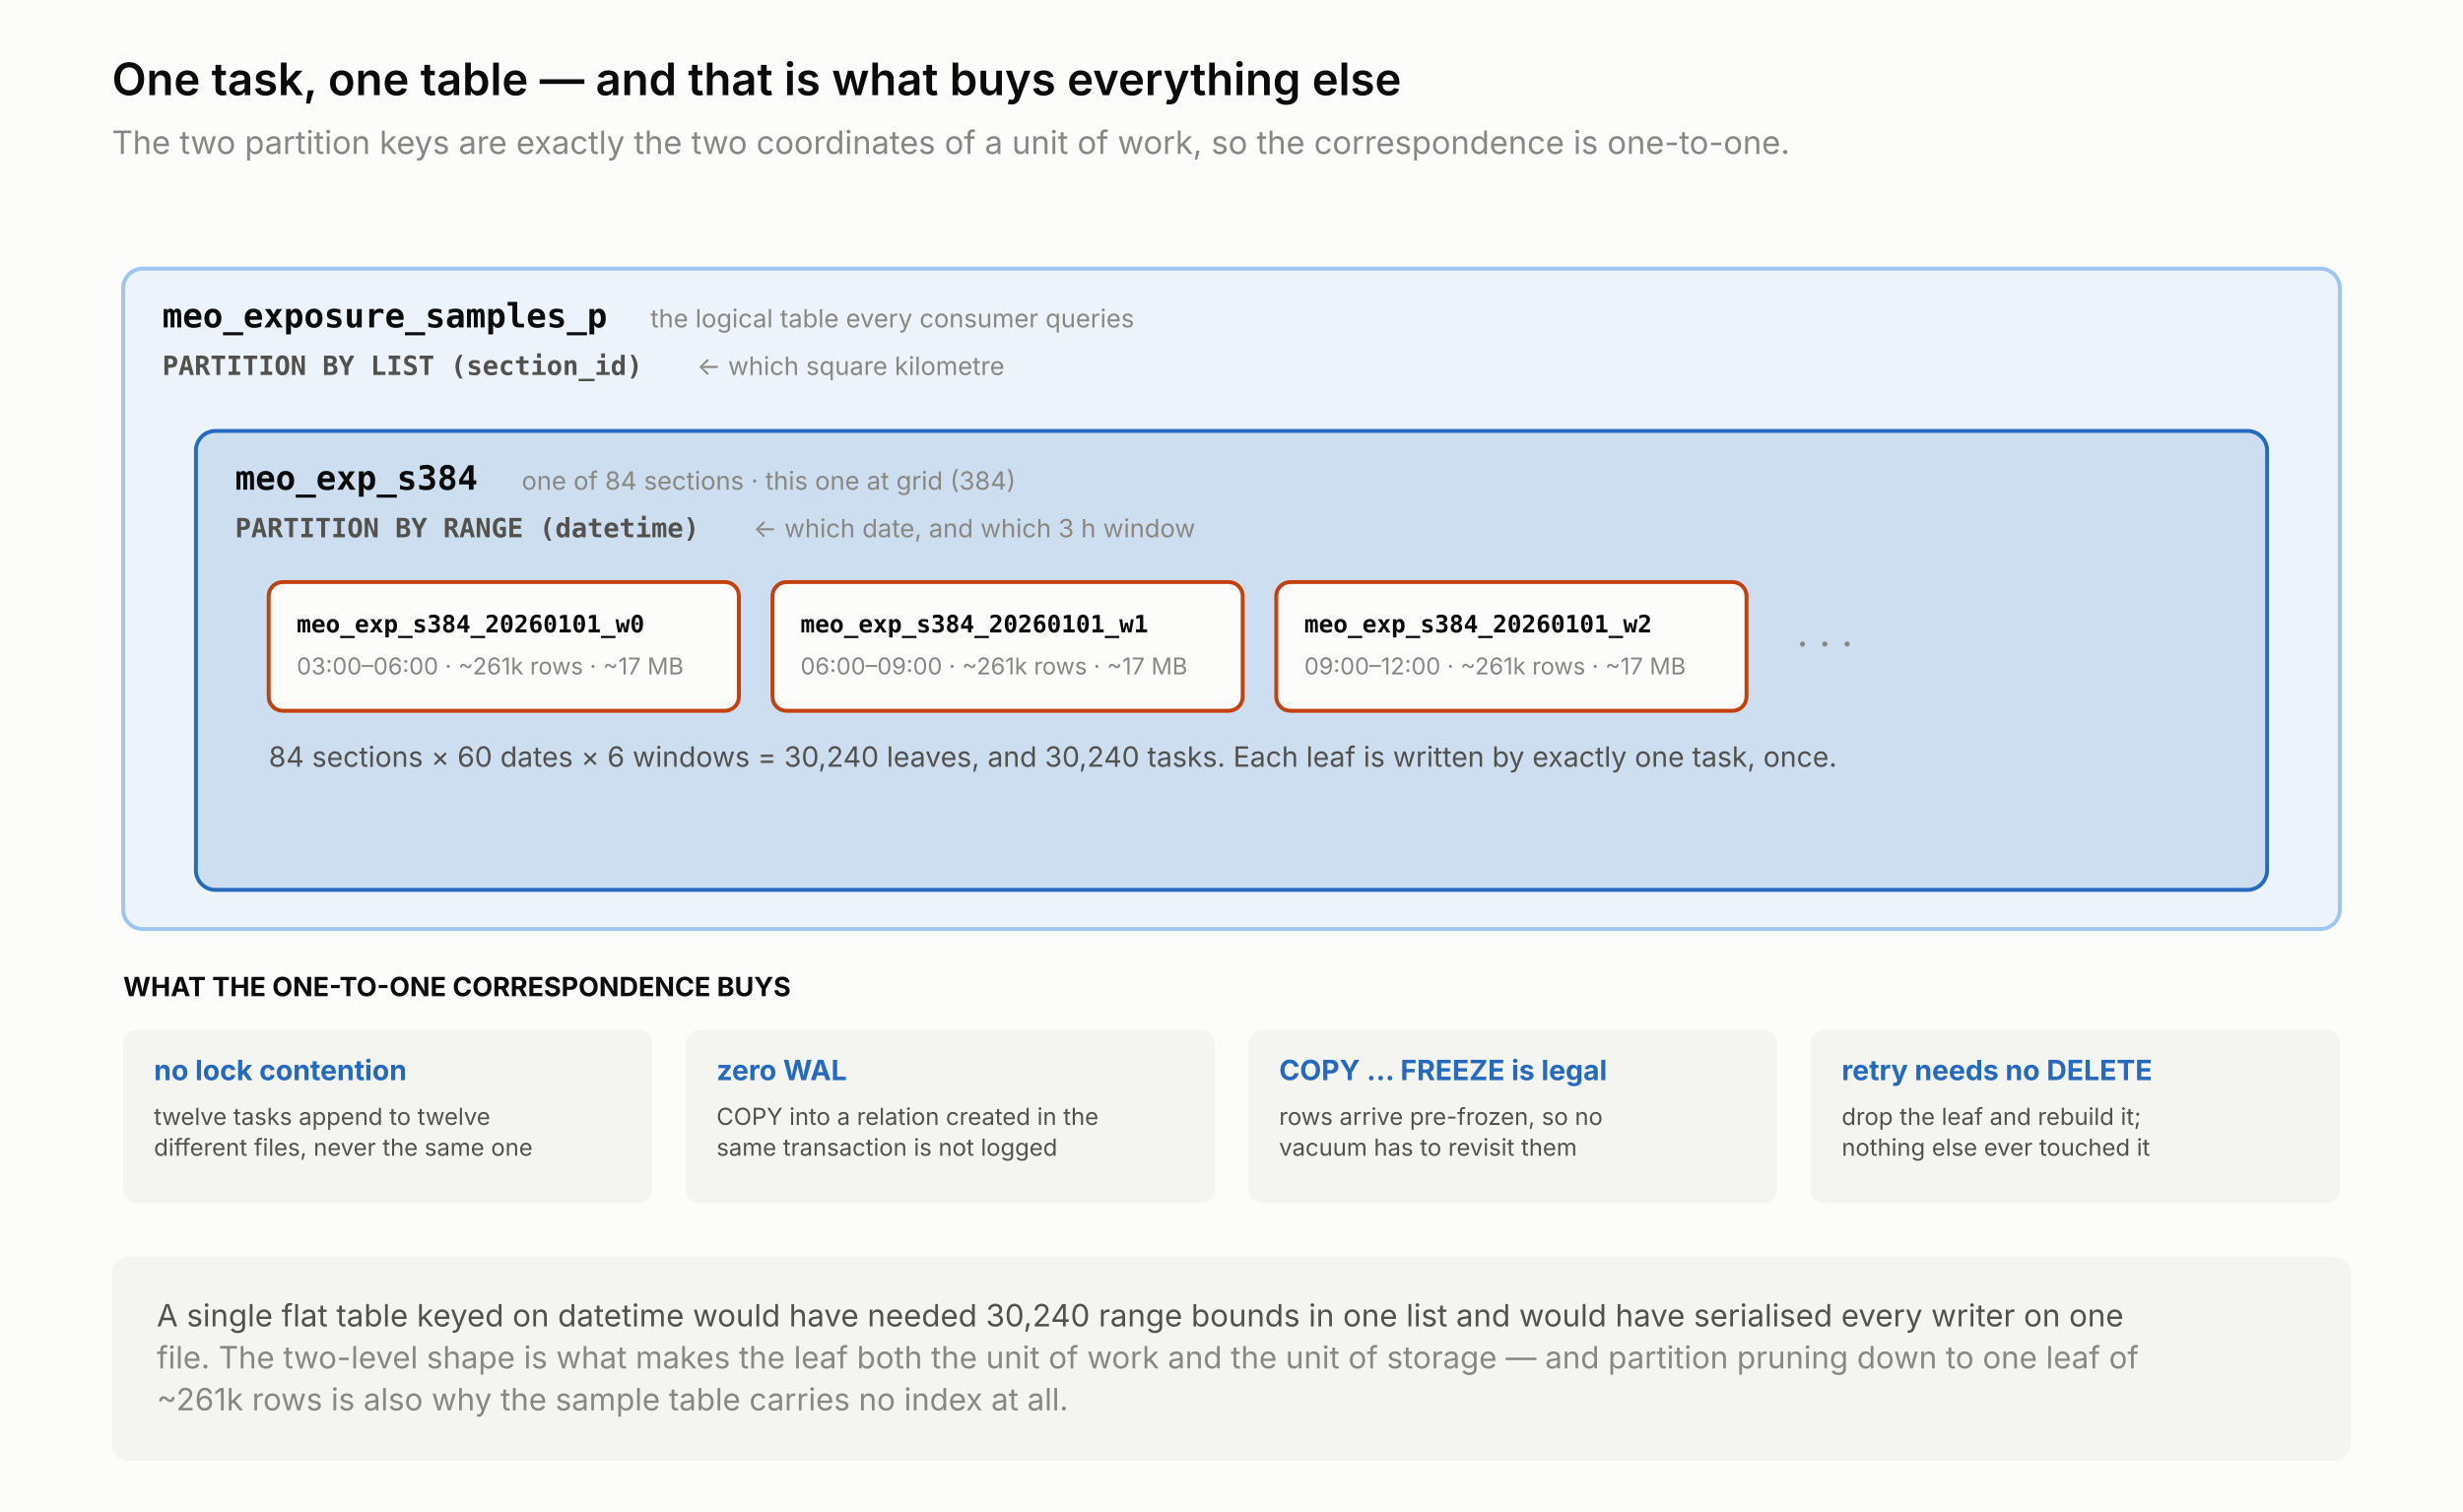
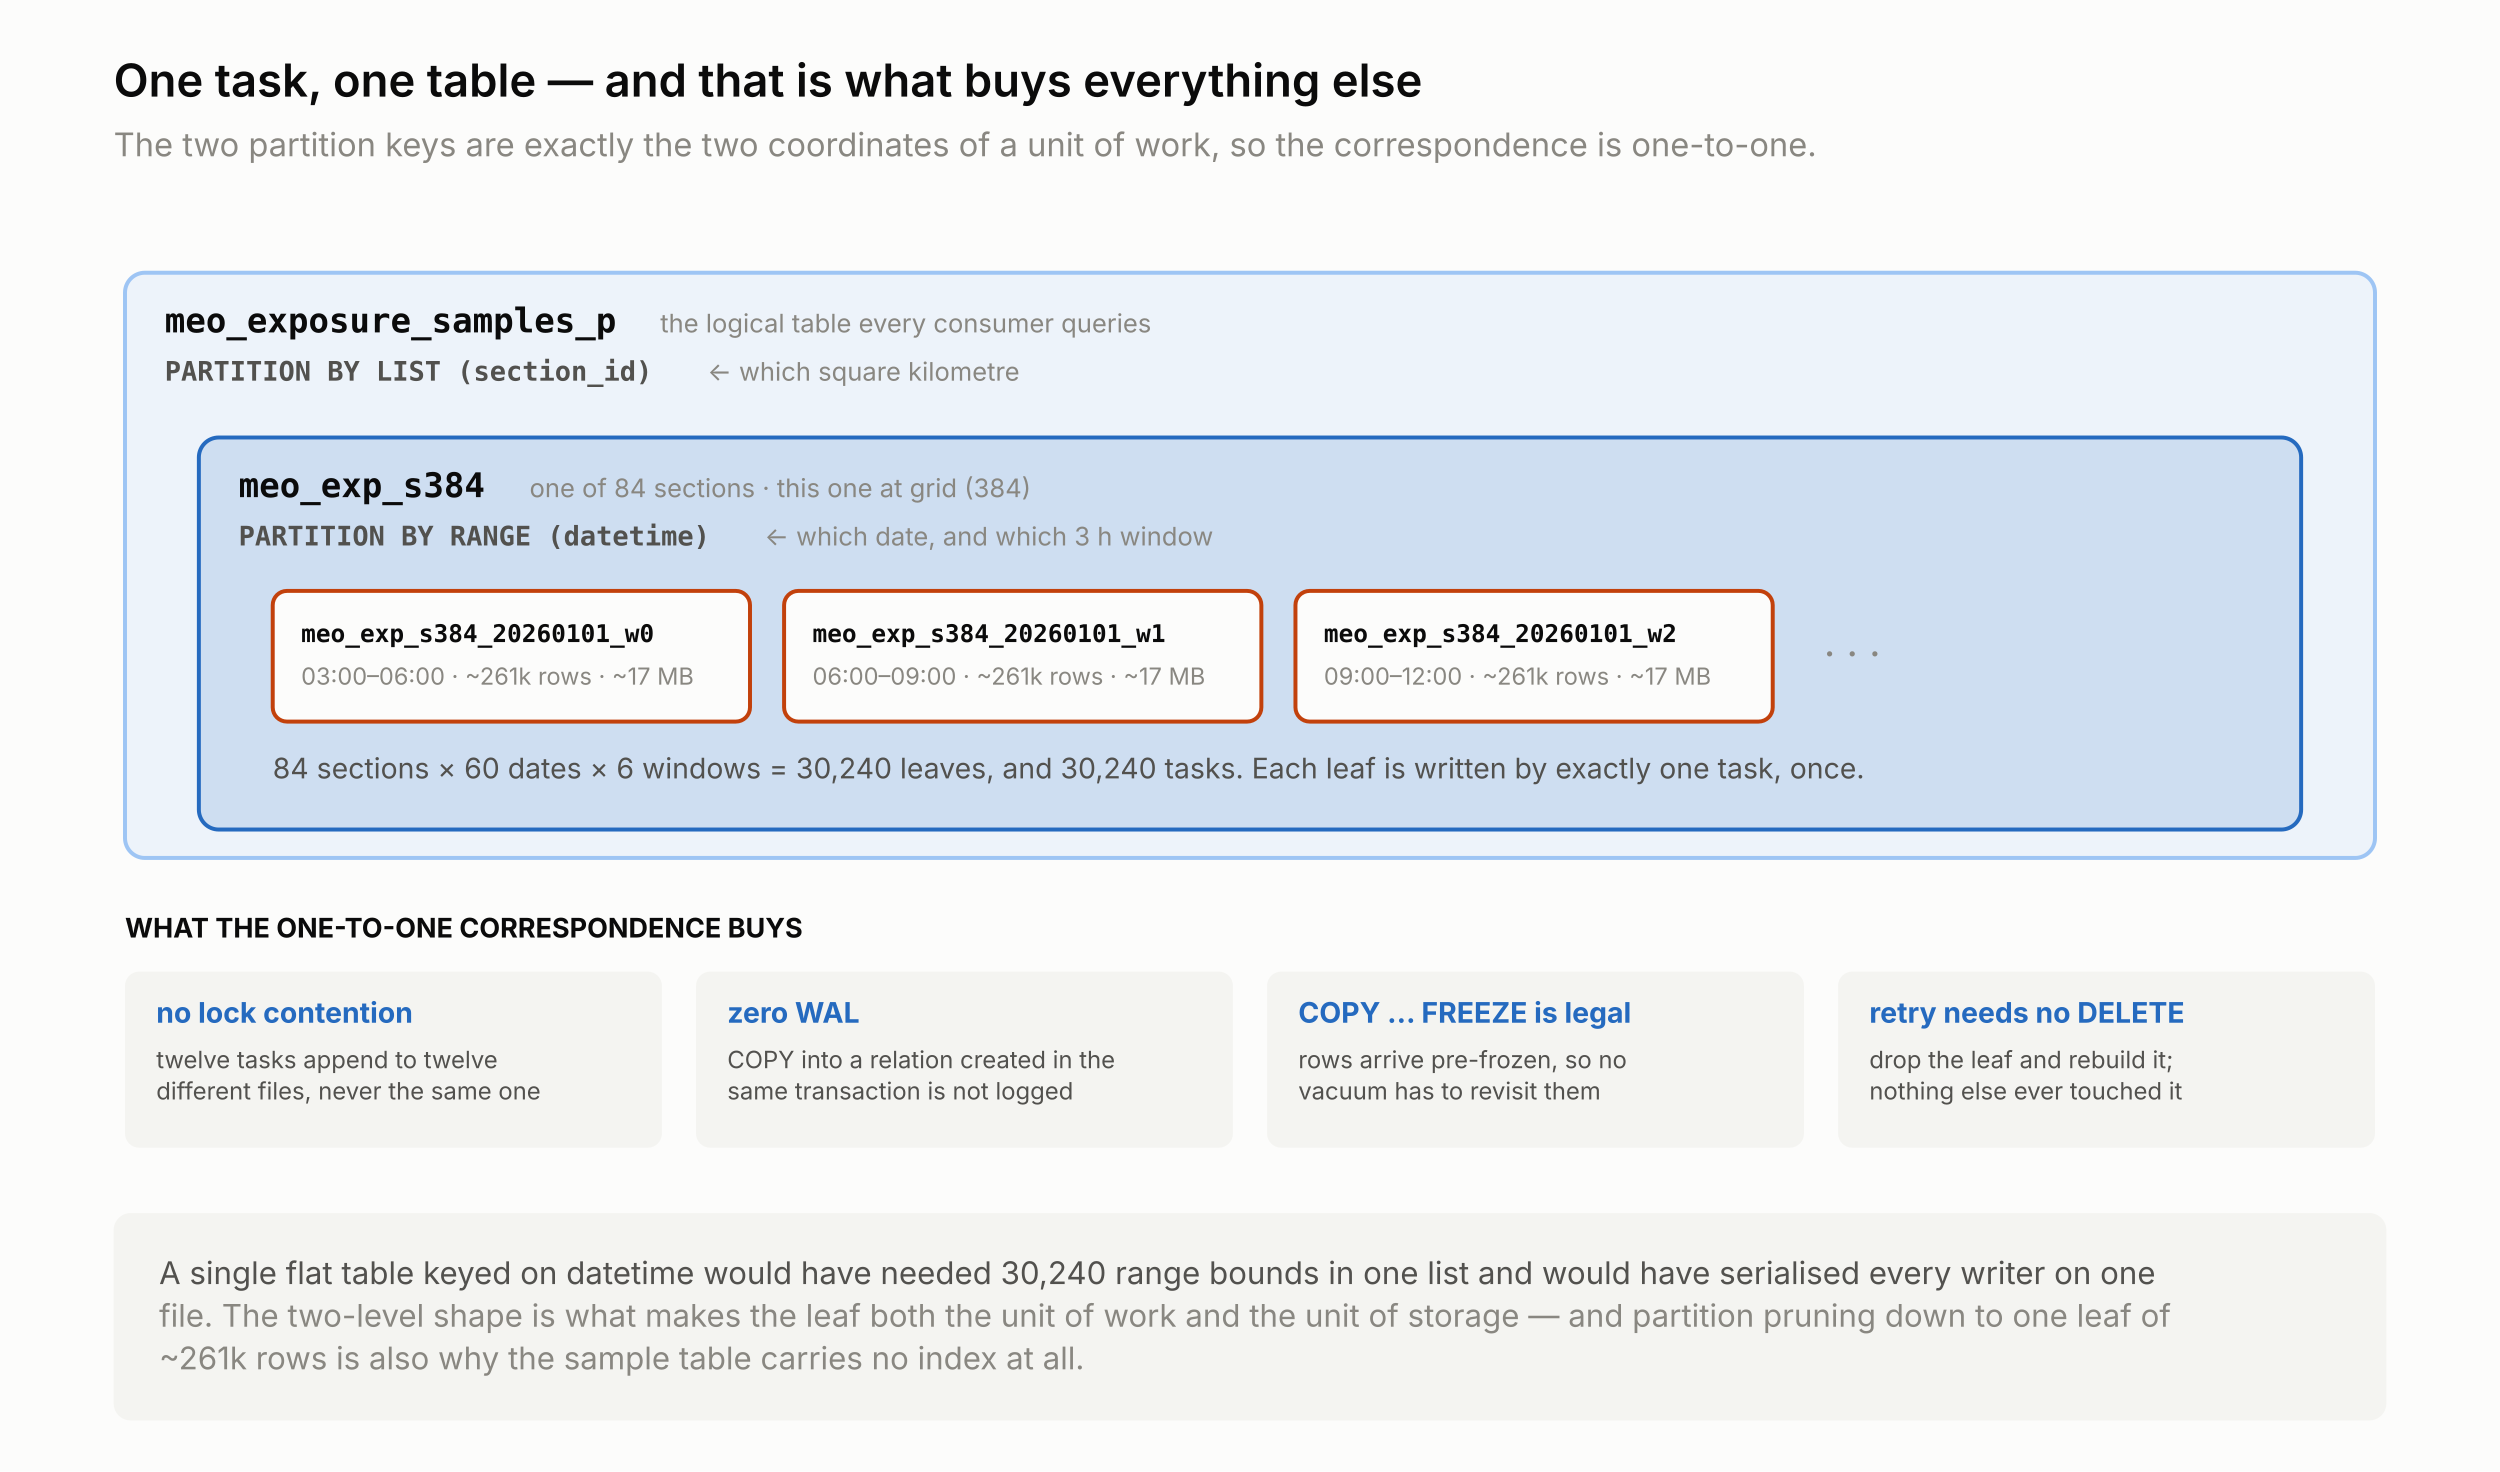
- <svg xmlns="http://www.w3.org/2000/svg" width="880" height="540" viewBox="0 0 880 540" role="img" aria-label="The two-level partition tree. meo_exposure_samples_p is partitioned by LIST(section_id), each section by RANGE(datetime) into 6 windows per date, so one leaf is exactly one task: 30,240 tasks and 30,240 leaves of ~261k rows each.">
-   <rect width="880" height="540" fill="#fcfcfb" />
+ <svg xmlns="http://www.w3.org/2000/svg" width="880" height="518" viewBox="0 0 880 518" role="img" aria-label="The two-level partition tree. meo_exposure_samples_p is partitioned by LIST(section_id), each section by RANGE(datetime) into 6 windows per date, so one leaf is exactly one task: 30,240 tasks and 30,240 leaves of ~261k rows each.">
+   <rect width="880" height="518" fill="#fcfcfb" />
  <text x="40.0" y="34.0" font-family="system-ui,-apple-system,'Segoe UI',sans-serif" font-size="16" font-weight="600" fill="#0b0b0b" text-anchor="start" style="font-variant-numeric:tabular-nums">One task, one table — and that is what buys everything else</text>
  <text x="40.0" y="55.0" font-family="system-ui,-apple-system,'Segoe UI',sans-serif" font-size="11.5" font-weight="400" fill="#898781" text-anchor="start" style="font-variant-numeric:tabular-nums">The two partition keys are exactly the two coordinates of a unit of work, so the correspondence is one-to-one.</text>
-   <rect x="44.0" y="96.0" width="792.0" height="236.0" rx="7" fill="#9ec5f4" opacity="0.16" />
-   <rect x="44.0" y="96.0" width="792.0" height="236.0" rx="7" fill="none" stroke="#9ec5f4" stroke-width="1.4" />
+   <rect x="44.0" y="96.0" width="792.0" height="206.0" rx="7" fill="#9ec5f4" opacity="0.16" />
+   <rect x="44.0" y="96.0" width="792.0" height="206.0" rx="7" fill="none" stroke="#9ec5f4" stroke-width="1.4" />
  <text x="58.0" y="117.0" font-family="ui-monospace,'SF Mono',Menlo,Consolas,monospace" font-size="12" font-weight="700" fill="#0b0b0b" text-anchor="start" style="font-variant-numeric:tabular-nums">meo_exposure_samples_p</text>
  <text x="232.4" y="117.0" font-family="system-ui,-apple-system,'Segoe UI',sans-serif" font-size="9" font-weight="400" fill="#898781" text-anchor="start" style="font-variant-numeric:tabular-nums">the logical table every consumer queries</text>
  <text x="58.0" y="134.0" font-family="ui-monospace,'SF Mono',Menlo,Consolas,monospace" font-size="9.5" font-weight="600" fill="#52514e" text-anchor="start" style="font-variant-numeric:tabular-nums">PARTITION BY LIST (section_id)</text>
  <text x="249.0" y="134.0" font-family="system-ui,-apple-system,'Segoe UI',sans-serif" font-size="9" font-weight="400" fill="#898781" text-anchor="start" style="font-variant-numeric:tabular-nums">&lt;- which square kilometre</text>
-   <rect x="70.0" y="154.0" width="740.0" height="164.0" rx="7" fill="#256abf" opacity="0.16" />
-   <rect x="70.0" y="154.0" width="740.0" height="164.0" rx="7" fill="none" stroke="#256abf" stroke-width="1.4" />
+   <rect x="70.0" y="154.0" width="740.0" height="138.0" rx="7" fill="#256abf" opacity="0.16" />
+   <rect x="70.0" y="154.0" width="740.0" height="138.0" rx="7" fill="none" stroke="#256abf" stroke-width="1.4" />
  <text x="84.0" y="175.0" font-family="ui-monospace,'SF Mono',Menlo,Consolas,monospace" font-size="12" font-weight="700" fill="#0b0b0b" text-anchor="start" style="font-variant-numeric:tabular-nums">meo_exp_s384</text>
  <text x="186.4" y="175.0" font-family="system-ui,-apple-system,'Segoe UI',sans-serif" font-size="9" font-weight="400" fill="#898781" text-anchor="start" style="font-variant-numeric:tabular-nums">one of 84 sections · this one at grid (384)</text>
  <text x="84.0" y="192.0" font-family="ui-monospace,'SF Mono',Menlo,Consolas,monospace" font-size="9.5" font-weight="600" fill="#52514e" text-anchor="start" style="font-variant-numeric:tabular-nums">PARTITION BY RANGE (datetime)</text>
  <text x="269.1" y="192.0" font-family="system-ui,-apple-system,'Segoe UI',sans-serif" font-size="9" font-weight="400" fill="#898781" text-anchor="start" style="font-variant-numeric:tabular-nums">&lt;- which date, and which 3 h window</text>
  <rect x="96.0" y="208.0" width="168.0" height="46.0" rx="5" fill="#fcfcfb" stroke="#c2410c" stroke-width="1.4" />
  <text x="106.0" y="226.0" font-family="ui-monospace,'SF Mono',Menlo,Consolas,monospace" font-size="8.6" font-weight="600" fill="#0b0b0b" text-anchor="start" style="font-variant-numeric:tabular-nums">meo_exp_s384_20260101_w0</text>
  <text x="106.0" y="241.0" font-family="system-ui,-apple-system,'Segoe UI',sans-serif" font-size="8.3" font-weight="400" fill="#898781" text-anchor="start" style="font-variant-numeric:tabular-nums">03:00–06:00  ·  ~261k rows  ·  ~17 MB</text>
  <rect x="276.0" y="208.0" width="168.0" height="46.0" rx="5" fill="#fcfcfb" stroke="#c2410c" stroke-width="1.4" />
  <text x="286.0" y="226.0" font-family="ui-monospace,'SF Mono',Menlo,Consolas,monospace" font-size="8.6" font-weight="600" fill="#0b0b0b" text-anchor="start" style="font-variant-numeric:tabular-nums">meo_exp_s384_20260101_w1</text>
  <text x="286.0" y="241.0" font-family="system-ui,-apple-system,'Segoe UI',sans-serif" font-size="8.3" font-weight="400" fill="#898781" text-anchor="start" style="font-variant-numeric:tabular-nums">06:00–09:00  ·  ~261k rows  ·  ~17 MB</text>
  <rect x="456.0" y="208.0" width="168.0" height="46.0" rx="5" fill="#fcfcfb" stroke="#c2410c" stroke-width="1.4" />
  <text x="466.0" y="226.0" font-family="ui-monospace,'SF Mono',Menlo,Consolas,monospace" font-size="8.6" font-weight="600" fill="#0b0b0b" text-anchor="start" style="font-variant-numeric:tabular-nums">meo_exp_s384_20260101_w2</text>
  <text x="466.0" y="241.0" font-family="system-ui,-apple-system,'Segoe UI',sans-serif" font-size="8.3" font-weight="400" fill="#898781" text-anchor="start" style="font-variant-numeric:tabular-nums">09:00–12:00  ·  ~261k rows  ·  ~17 MB</text>
  <text x="642.0" y="235.0" font-family="system-ui,-apple-system,'Segoe UI',sans-serif" font-size="14" font-weight="400" fill="#898781" text-anchor="start" style="font-variant-numeric:tabular-nums">· · ·</text>
  <text x="96.0" y="274.0" font-family="system-ui,-apple-system,'Segoe UI',sans-serif" font-size="10" font-weight="400" fill="#52514e" text-anchor="start" style="font-variant-numeric:tabular-nums">84 sections × 60 dates × 6 windows = 30,240 leaves, and 30,240 tasks. Each leaf is written by exactly one task, once.</text>
-   <text x="44.0" y="356.0" font-family="system-ui,-apple-system,'Segoe UI',sans-serif" font-size="9.5" font-weight="700" fill="#0b0b0b" text-anchor="start" style="font-variant-numeric:tabular-nums">WHAT THE ONE-TO-ONE CORRESPONDENCE BUYS</text>
-   <rect x="44.0" y="368.0" width="189.0" height="62.0" rx="5" fill="#f4f4f1" />
-   <text x="55.0" y="386.0" font-family="system-ui,-apple-system,'Segoe UI',sans-serif" font-size="10" font-weight="700" fill="#256abf" text-anchor="start" style="font-variant-numeric:tabular-nums">no lock contention</text>
-   <text x="55.0" y="402.0" font-family="system-ui,-apple-system,'Segoe UI',sans-serif" font-size="8.4" font-weight="400" fill="#52514e" text-anchor="start" style="font-variant-numeric:tabular-nums">twelve tasks append to twelve</text>
-   <text x="55.0" y="413.0" font-family="system-ui,-apple-system,'Segoe UI',sans-serif" font-size="8.4" font-weight="400" fill="#52514e" text-anchor="start" style="font-variant-numeric:tabular-nums">different files, never the same one</text>
-   <rect x="245.0" y="368.0" width="189.0" height="62.0" rx="5" fill="#f4f4f1" />
-   <text x="256.0" y="386.0" font-family="system-ui,-apple-system,'Segoe UI',sans-serif" font-size="10" font-weight="700" fill="#256abf" text-anchor="start" style="font-variant-numeric:tabular-nums">zero WAL</text>
-   <text x="256.0" y="402.0" font-family="system-ui,-apple-system,'Segoe UI',sans-serif" font-size="8.4" font-weight="400" fill="#52514e" text-anchor="start" style="font-variant-numeric:tabular-nums">COPY into a relation created in the</text>
-   <text x="256.0" y="413.0" font-family="system-ui,-apple-system,'Segoe UI',sans-serif" font-size="8.4" font-weight="400" fill="#52514e" text-anchor="start" style="font-variant-numeric:tabular-nums">same transaction is not logged</text>
-   <rect x="446.0" y="368.0" width="189.0" height="62.0" rx="5" fill="#f4f4f1" />
-   <text x="457.0" y="386.0" font-family="system-ui,-apple-system,'Segoe UI',sans-serif" font-size="10" font-weight="700" fill="#256abf" text-anchor="start" style="font-variant-numeric:tabular-nums">COPY … FREEZE is legal</text>
-   <text x="457.0" y="402.0" font-family="system-ui,-apple-system,'Segoe UI',sans-serif" font-size="8.4" font-weight="400" fill="#52514e" text-anchor="start" style="font-variant-numeric:tabular-nums">rows arrive pre-frozen, so no</text>
-   <text x="457.0" y="413.0" font-family="system-ui,-apple-system,'Segoe UI',sans-serif" font-size="8.4" font-weight="400" fill="#52514e" text-anchor="start" style="font-variant-numeric:tabular-nums">vacuum has to revisit them</text>
-   <rect x="647.0" y="368.0" width="189.0" height="62.0" rx="5" fill="#f4f4f1" />
-   <text x="658.0" y="386.0" font-family="system-ui,-apple-system,'Segoe UI',sans-serif" font-size="10" font-weight="700" fill="#256abf" text-anchor="start" style="font-variant-numeric:tabular-nums">retry needs no DELETE</text>
-   <text x="658.0" y="402.0" font-family="system-ui,-apple-system,'Segoe UI',sans-serif" font-size="8.4" font-weight="400" fill="#52514e" text-anchor="start" style="font-variant-numeric:tabular-nums">drop the leaf and rebuild it;</text>
-   <text x="658.0" y="413.0" font-family="system-ui,-apple-system,'Segoe UI',sans-serif" font-size="8.4" font-weight="400" fill="#52514e" text-anchor="start" style="font-variant-numeric:tabular-nums">nothing else ever touched it</text>
-   <rect x="40.0" y="449.0" width="800.0" height="73.0" rx="6" fill="#f4f4f1" />
-   <text x="56.0" y="474.0" font-family="system-ui,-apple-system,'Segoe UI',sans-serif" font-size="11" font-weight="400" fill="#52514e" text-anchor="start" style="font-variant-numeric:tabular-nums">A single flat table keyed on datetime would have needed 30,240 range bounds in one list and would have serialised every writer on one</text>
-   <text x="56.0" y="489.0" font-family="system-ui,-apple-system,'Segoe UI',sans-serif" font-size="11" font-weight="400" fill="#898781" text-anchor="start" style="font-variant-numeric:tabular-nums">file. The two-level shape is what makes the leaf both the unit of work and the unit of storage — and partition pruning down to one leaf of</text>
-   <text x="56.0" y="504.0" font-family="system-ui,-apple-system,'Segoe UI',sans-serif" font-size="11" font-weight="400" fill="#898781" text-anchor="start" style="font-variant-numeric:tabular-nums">~261k rows is also why the sample table carries no index at all.</text>
+   <text x="44.0" y="330.0" font-family="system-ui,-apple-system,'Segoe UI',sans-serif" font-size="9.5" font-weight="700" fill="#0b0b0b" text-anchor="start" style="font-variant-numeric:tabular-nums">WHAT THE ONE-TO-ONE CORRESPONDENCE BUYS</text>
+   <rect x="44.0" y="342.0" width="189.0" height="62.0" rx="5" fill="#f4f4f1" />
+   <text x="55.0" y="360.0" font-family="system-ui,-apple-system,'Segoe UI',sans-serif" font-size="10" font-weight="700" fill="#256abf" text-anchor="start" style="font-variant-numeric:tabular-nums">no lock contention</text>
+   <text x="55.0" y="376.0" font-family="system-ui,-apple-system,'Segoe UI',sans-serif" font-size="8.4" font-weight="400" fill="#52514e" text-anchor="start" style="font-variant-numeric:tabular-nums">twelve tasks append to twelve</text>
+   <text x="55.0" y="387.0" font-family="system-ui,-apple-system,'Segoe UI',sans-serif" font-size="8.4" font-weight="400" fill="#52514e" text-anchor="start" style="font-variant-numeric:tabular-nums">different files, never the same one</text>
+   <rect x="245.0" y="342.0" width="189.0" height="62.0" rx="5" fill="#f4f4f1" />
+   <text x="256.0" y="360.0" font-family="system-ui,-apple-system,'Segoe UI',sans-serif" font-size="10" font-weight="700" fill="#256abf" text-anchor="start" style="font-variant-numeric:tabular-nums">zero WAL</text>
+   <text x="256.0" y="376.0" font-family="system-ui,-apple-system,'Segoe UI',sans-serif" font-size="8.4" font-weight="400" fill="#52514e" text-anchor="start" style="font-variant-numeric:tabular-nums">COPY into a relation created in the</text>
+   <text x="256.0" y="387.0" font-family="system-ui,-apple-system,'Segoe UI',sans-serif" font-size="8.4" font-weight="400" fill="#52514e" text-anchor="start" style="font-variant-numeric:tabular-nums">same transaction is not logged</text>
+   <rect x="446.0" y="342.0" width="189.0" height="62.0" rx="5" fill="#f4f4f1" />
+   <text x="457.0" y="360.0" font-family="system-ui,-apple-system,'Segoe UI',sans-serif" font-size="10" font-weight="700" fill="#256abf" text-anchor="start" style="font-variant-numeric:tabular-nums">COPY … FREEZE is legal</text>
+   <text x="457.0" y="376.0" font-family="system-ui,-apple-system,'Segoe UI',sans-serif" font-size="8.4" font-weight="400" fill="#52514e" text-anchor="start" style="font-variant-numeric:tabular-nums">rows arrive pre-frozen, so no</text>
+   <text x="457.0" y="387.0" font-family="system-ui,-apple-system,'Segoe UI',sans-serif" font-size="8.4" font-weight="400" fill="#52514e" text-anchor="start" style="font-variant-numeric:tabular-nums">vacuum has to revisit them</text>
+   <rect x="647.0" y="342.0" width="189.0" height="62.0" rx="5" fill="#f4f4f1" />
+   <text x="658.0" y="360.0" font-family="system-ui,-apple-system,'Segoe UI',sans-serif" font-size="10" font-weight="700" fill="#256abf" text-anchor="start" style="font-variant-numeric:tabular-nums">retry needs no DELETE</text>
+   <text x="658.0" y="376.0" font-family="system-ui,-apple-system,'Segoe UI',sans-serif" font-size="8.4" font-weight="400" fill="#52514e" text-anchor="start" style="font-variant-numeric:tabular-nums">drop the leaf and rebuild it;</text>
+   <text x="658.0" y="387.0" font-family="system-ui,-apple-system,'Segoe UI',sans-serif" font-size="8.4" font-weight="400" fill="#52514e" text-anchor="start" style="font-variant-numeric:tabular-nums">nothing else ever touched it</text>
+   <rect x="40.0" y="427.0" width="800.0" height="73.0" rx="6" fill="#f4f4f1" />
+   <text x="56.0" y="452.0" font-family="system-ui,-apple-system,'Segoe UI',sans-serif" font-size="11" font-weight="400" fill="#52514e" text-anchor="start" style="font-variant-numeric:tabular-nums">A single flat table keyed on datetime would have needed 30,240 range bounds in one list and would have serialised every writer on one</text>
+   <text x="56.0" y="467.0" font-family="system-ui,-apple-system,'Segoe UI',sans-serif" font-size="11" font-weight="400" fill="#898781" text-anchor="start" style="font-variant-numeric:tabular-nums">file. The two-level shape is what makes the leaf both the unit of work and the unit of storage — and partition pruning down to one leaf of</text>
+   <text x="56.0" y="482.0" font-family="system-ui,-apple-system,'Segoe UI',sans-serif" font-size="11" font-weight="400" fill="#898781" text-anchor="start" style="font-variant-numeric:tabular-nums">~261k rows is also why the sample table carries no index at all.</text>
</svg>
